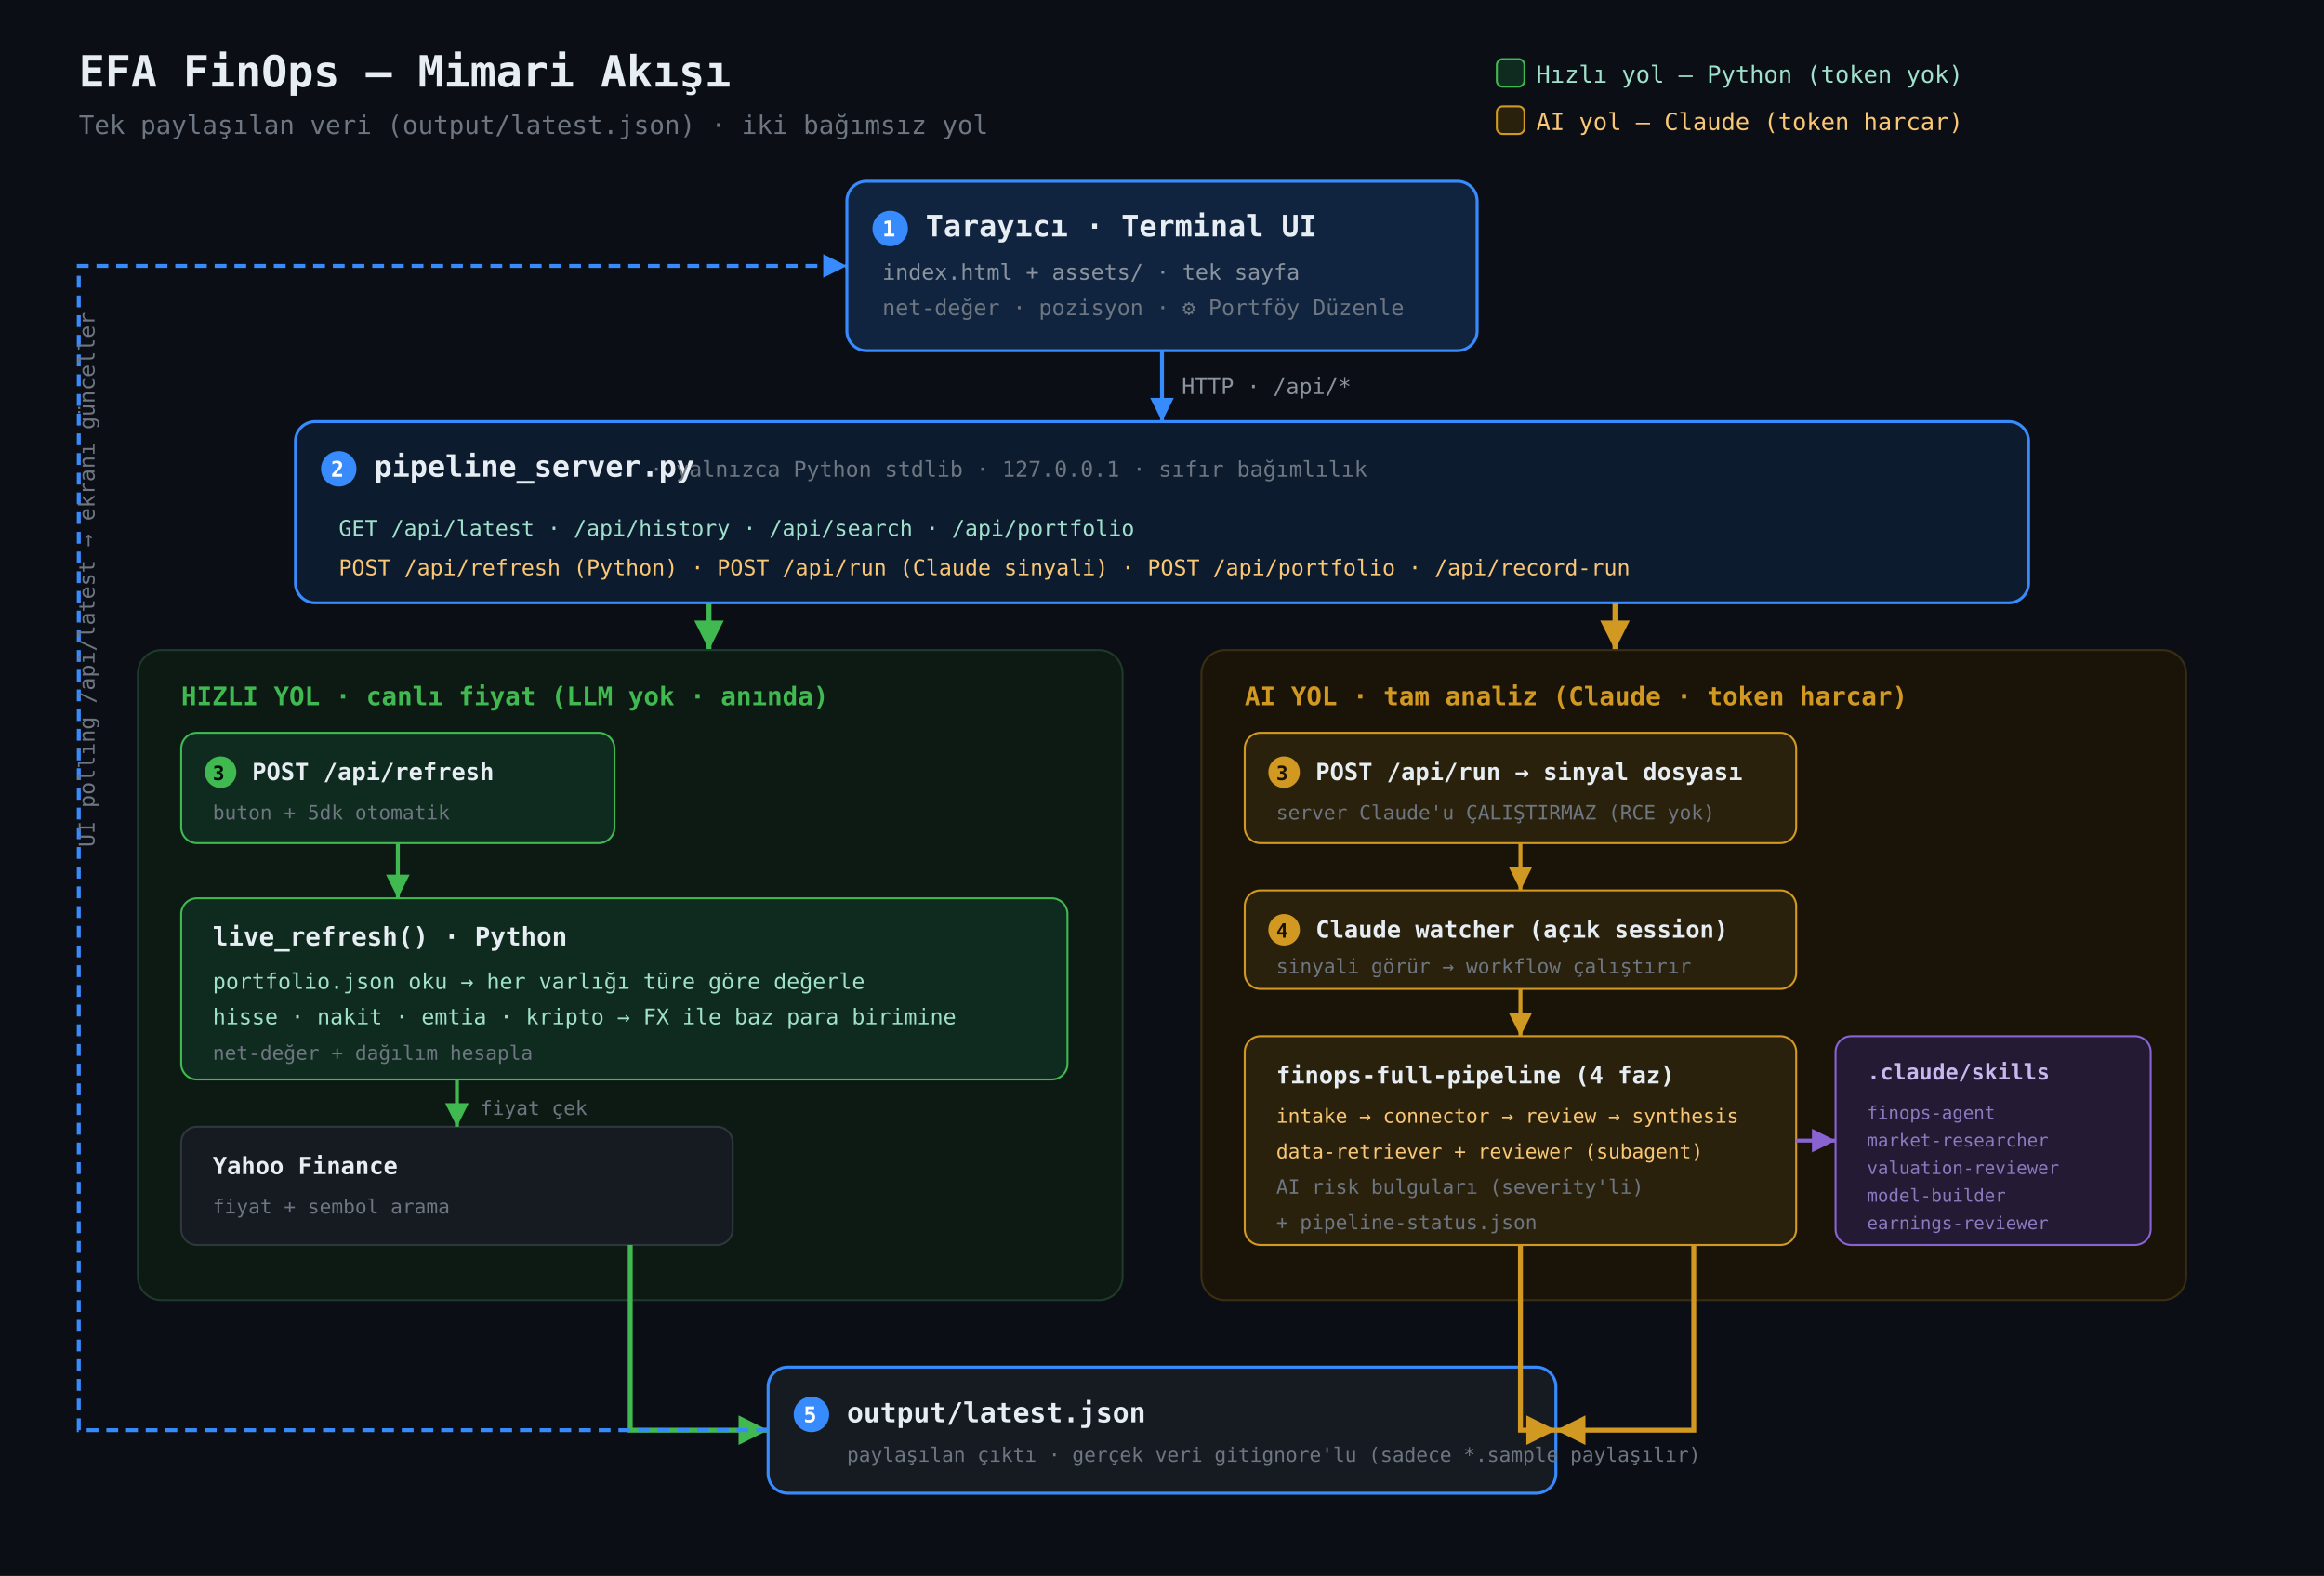
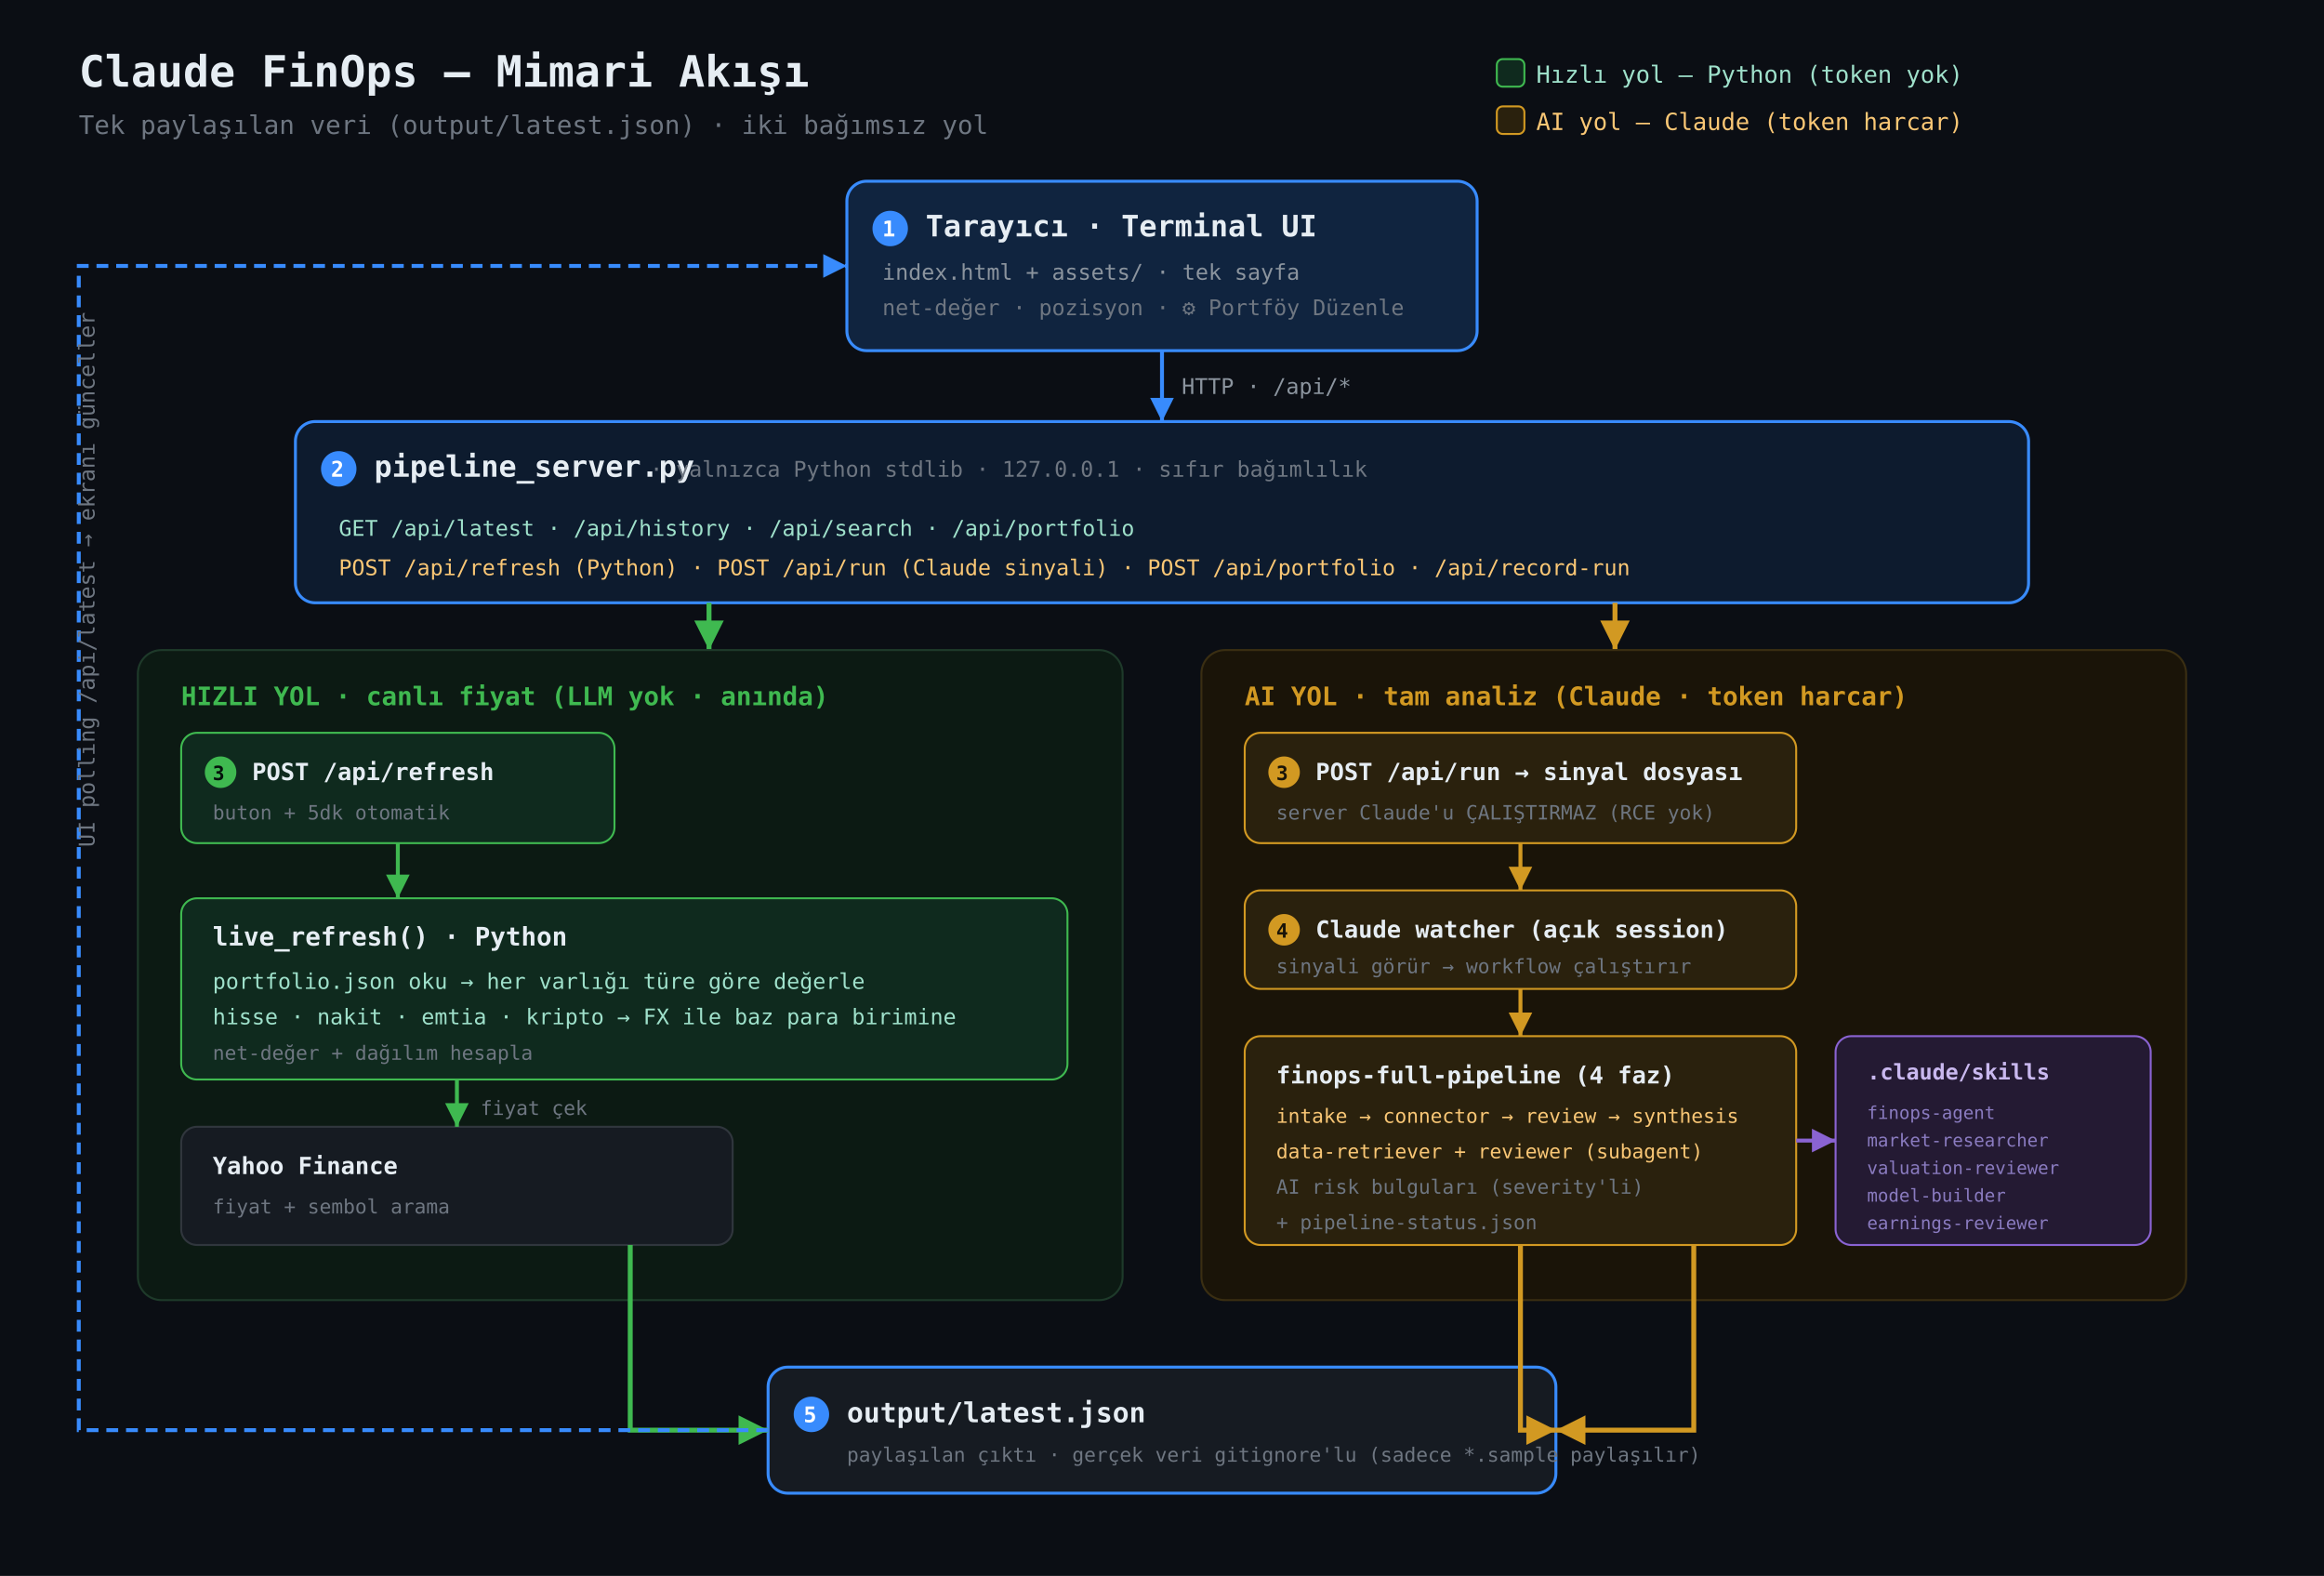
<svg xmlns="http://www.w3.org/2000/svg" width="1180" height="800" viewBox="0 0 1180 800" font-family="'JetBrains Mono','SF Mono',monospace">
  <rect width="1180" height="800" fill="#0b0e14" />
-   <text x="40" y="44" fill="#e6edf3" font-size="22" font-weight="700">EFA FinOps — Mimari Akışı</text>
+   <text x="40" y="44" fill="#e6edf3" font-size="22" font-weight="700">Claude FinOps — Mimari Akışı</text>
  <text x="40" y="68" fill="#6e7681" font-size="13">Tek paylaşılan veri (output/latest.json) · iki bağımsız yol</text>
  <g font-size="12">
    <rect x="760" y="30" width="14" height="14" rx="3" fill="#0f2a1e" stroke="#3fb950" />
    <text x="780" y="42" fill="#9fe1cb">Hızlı yol — Python (token yok)</text>
    <rect x="760" y="54" width="14" height="14" rx="3" fill="#2a210d" stroke="#d29922" />
    <text x="780" y="66" fill="#fac775">AI yol — Claude (token harcar)</text>
  </g>
  <g>
    <rect x="430" y="92" width="320" height="86" rx="10" fill="#10243f" stroke="#388bfd" stroke-width="1.5" />
    <circle cx="452" cy="116" r="9" fill="#388bfd" />
    <text x="448" y="120" fill="#fff" font-size="11" font-weight="700">1</text>
    <text x="470" y="120" fill="#e6edf3" font-size="15" font-weight="700">Tarayıcı · Terminal UI</text>
    <text x="448" y="142" fill="#8b949e" font-size="11">index.html + assets/ · tek sayfa</text>
    <text x="448" y="160" fill="#6e7681" font-size="11">net-değer · pozisyon · ⚙ Portföy Düzenle</text>
  </g>
  <line x1="590" y1="178" x2="590" y2="214" stroke="#388bfd" stroke-width="2" marker-end="url(#b)" />
  <text x="600" y="200" fill="#8b949e" font-size="11">HTTP · /api/*</text>
  <g>
    <rect x="150" y="214" width="880" height="92" rx="10" fill="#0d1b2e" stroke="#388bfd" stroke-width="1.5" />
    <circle cx="172" cy="238" r="9" fill="#388bfd" />
    <text x="168" y="242" fill="#fff" font-size="11" font-weight="700">2</text>
    <text x="190" y="242" fill="#e6edf3" font-size="15" font-weight="700">pipeline_server.py</text>
    <text x="330" y="242" fill="#6e7681" font-size="11">· yalnızca Python stdlib · 127.0.0.1 · sıfır bağımlılık</text>
    <text x="172" y="272" fill="#9fe1cb" font-size="11">GET  /api/latest · /api/history · /api/search · /api/portfolio</text>
    <text x="172" y="292" fill="#fac775" font-size="11">POST /api/refresh (Python)   ·   POST /api/run (Claude sinyali)   ·   POST /api/portfolio · /api/record-run</text>
  </g>
  <path d="M360 306 V330" stroke="#3fb950" stroke-width="2.5" marker-end="url(#g)" />
  <path d="M820 306 V330" stroke="#d29922" stroke-width="2.5" marker-end="url(#a)" />
  <rect x="70" y="330" width="500" height="330" rx="12" fill="#0c1a13" stroke="#1e3a2a" />
  <text x="92" y="358" fill="#3fb950" font-size="13" font-weight="700">HIZLI YOL · canlı fiyat (LLM yok · anında)</text>
  <g>
    <rect x="92" y="372" width="220" height="56" rx="8" fill="#0f2a1e" stroke="#3fb950" />
    <circle cx="112" cy="392" r="8" fill="#3fb950" />
    <text x="108" y="396" fill="#04120b" font-size="10" font-weight="700">3</text>
    <text x="128" y="396" fill="#e6edf3" font-size="12" font-weight="700">POST /api/refresh</text>
    <text x="108" y="416" fill="#6e7681" font-size="10">buton + 5dk otomatik</text>
  </g>
  <line x1="202" y1="428" x2="202" y2="456" stroke="#3fb950" stroke-width="2" marker-end="url(#g)" />
  <g>
    <rect x="92" y="456" width="450" height="92" rx="8" fill="#0f2a1e" stroke="#3fb950" />
    <text x="108" y="480" fill="#e6edf3" font-size="13" font-weight="700">live_refresh()  ·  Python</text>
    <text x="108" y="502" fill="#9fe1cb" font-size="11">portfolio.json oku → her varlığı türe göre değerle</text>
    <text x="108" y="520" fill="#9fe1cb" font-size="11">hisse · nakit · emtia · kripto  →  FX ile baz para birimine</text>
    <text x="108" y="538" fill="#6e7681" font-size="10">net-değer + dağılım hesapla</text>
  </g>
  <g>
    <rect x="92" y="572" width="280" height="60" rx="8" fill="#161b22" stroke="#30363d" />
    <text x="108" y="596" fill="#e6edf3" font-size="12" font-weight="700">Yahoo Finance</text>
    <text x="108" y="616" fill="#6e7681" font-size="10">fiyat + sembol arama</text>
  </g>
  <line x1="232" y1="548" x2="232" y2="572" stroke="#3fb950" stroke-width="2" marker-end="url(#g)" />
  <text x="244" y="566" fill="#6e7681" font-size="10">fiyat çek</text>
  <rect x="610" y="330" width="500" height="330" rx="12" fill="#1a1408" stroke="#3a2e12" />
  <text x="632" y="358" fill="#d29922" font-size="13" font-weight="700">AI YOL · tam analiz (Claude · token harcar)</text>
  <g>
    <rect x="632" y="372" width="280" height="56" rx="8" fill="#2a210d" stroke="#d29922" />
    <circle cx="652" cy="392" r="8" fill="#d29922" />
    <text x="648" y="396" fill="#1a1408" font-size="10" font-weight="700">3</text>
    <text x="668" y="396" fill="#e6edf3" font-size="12" font-weight="700">POST /api/run → sinyal dosyası</text>
    <text x="648" y="416" fill="#6e7681" font-size="10">server Claude'u ÇALIŞTIRMAZ (RCE yok)</text>
  </g>
  <line x1="772" y1="428" x2="772" y2="452" stroke="#d29922" stroke-width="2" marker-end="url(#a)" />
  <g>
    <rect x="632" y="452" width="280" height="50" rx="8" fill="#2a210d" stroke="#d29922" />
    <circle cx="652" cy="472" r="8" fill="#d29922" />
    <text x="648" y="476" fill="#1a1408" font-size="10" font-weight="700">4</text>
    <text x="668" y="476" fill="#e6edf3" font-size="12" font-weight="700">Claude watcher (açık session)</text>
    <text x="648" y="494" fill="#6e7681" font-size="10">sinyali görür → workflow çalıştırır</text>
  </g>
  <line x1="772" y1="502" x2="772" y2="526" stroke="#d29922" stroke-width="2" marker-end="url(#a)" />
  <g>
    <rect x="632" y="526" width="280" height="106" rx="8" fill="#2a210d" stroke="#d29922" />
    <text x="648" y="550" fill="#e6edf3" font-size="12" font-weight="700">finops-full-pipeline (4 faz)</text>
    <text x="648" y="570" fill="#fac775" font-size="10">intake → connector → review → synthesis</text>
    <text x="648" y="588" fill="#fac775" font-size="10">data-retriever + reviewer (subagent)</text>
    <text x="648" y="606" fill="#6e7681" font-size="10">AI risk bulguları (severity'li)</text>
    <text x="648" y="624" fill="#6e7681" font-size="10">+ pipeline-status.json</text>
  </g>
  <g>
    <rect x="932" y="526" width="160" height="106" rx="8" fill="#241a33" stroke="#8a63d2" />
    <text x="948" y="548" fill="#c9b8ef" font-size="11" font-weight="700">.claude/skills</text>
    <text x="948" y="568" fill="#8a7bc0" font-size="9">finops-agent</text>
    <text x="948" y="582" fill="#8a7bc0" font-size="9">market-researcher</text>
    <text x="948" y="596" fill="#8a7bc0" font-size="9">valuation-reviewer</text>
    <text x="948" y="610" fill="#8a7bc0" font-size="9">model-builder</text>
    <text x="948" y="624" fill="#8a7bc0" font-size="9">earnings-reviewer</text>
  </g>
  <line x1="912" y1="579" x2="932" y2="579" stroke="#8a63d2" stroke-width="2" marker-end="url(#p)" />
  <g>
    <rect x="390" y="694" width="400" height="64" rx="10" fill="#161b22" stroke="#388bfd" stroke-width="1.5" />
    <circle cx="412" cy="718" r="9" fill="#388bfd" />
    <text x="408" y="722" fill="#fff" font-size="11" font-weight="700">5</text>
    <text x="430" y="722" fill="#e6edf3" font-size="14" font-weight="700">output/latest.json</text>
    <text x="430" y="742" fill="#6e7681" font-size="10">paylaşılan çıktı · gerçek veri gitignore'lu (sadece *.sample paylaşılır)</text>
  </g>
  <path d="M320 632 V726 H390" stroke="#3fb950" stroke-width="2.5" fill="none" marker-end="url(#g)" />
  <path d="M772 632 V726 H790" stroke="#d29922" stroke-width="2.5" fill="none" marker-end="url(#a)" transform="translate(0,0)" />
  <path d="M860 632 V726 H790" stroke="#d29922" stroke-width="2.5" fill="none" marker-end="url(#a)" />
  <path d="M390 726 H40 V135 H430" stroke="#388bfd" stroke-width="2" fill="none" stroke-dasharray="6 4" marker-end="url(#b)" />
  <text x="48" y="430" fill="#6e7681" font-size="11" transform="rotate(-90 48 430)">UI polling /api/latest → ekranı günceller</text>
  <defs>
    <marker id="g" markerWidth="9" markerHeight="9" refX="6" refY="3" orient="auto">
      <path d="M0,0 L6,3 L0,6 Z" fill="#3fb950" />
    </marker>
    <marker id="a" markerWidth="9" markerHeight="9" refX="6" refY="3" orient="auto">
      <path d="M0,0 L6,3 L0,6 Z" fill="#d29922" />
    </marker>
    <marker id="b" markerWidth="9" markerHeight="9" refX="6" refY="3" orient="auto">
      <path d="M0,0 L6,3 L0,6 Z" fill="#388bfd" />
    </marker>
    <marker id="p" markerWidth="9" markerHeight="9" refX="6" refY="3" orient="auto">
      <path d="M0,0 L6,3 L0,6 Z" fill="#8a63d2" />
    </marker>
  </defs>
</svg>
